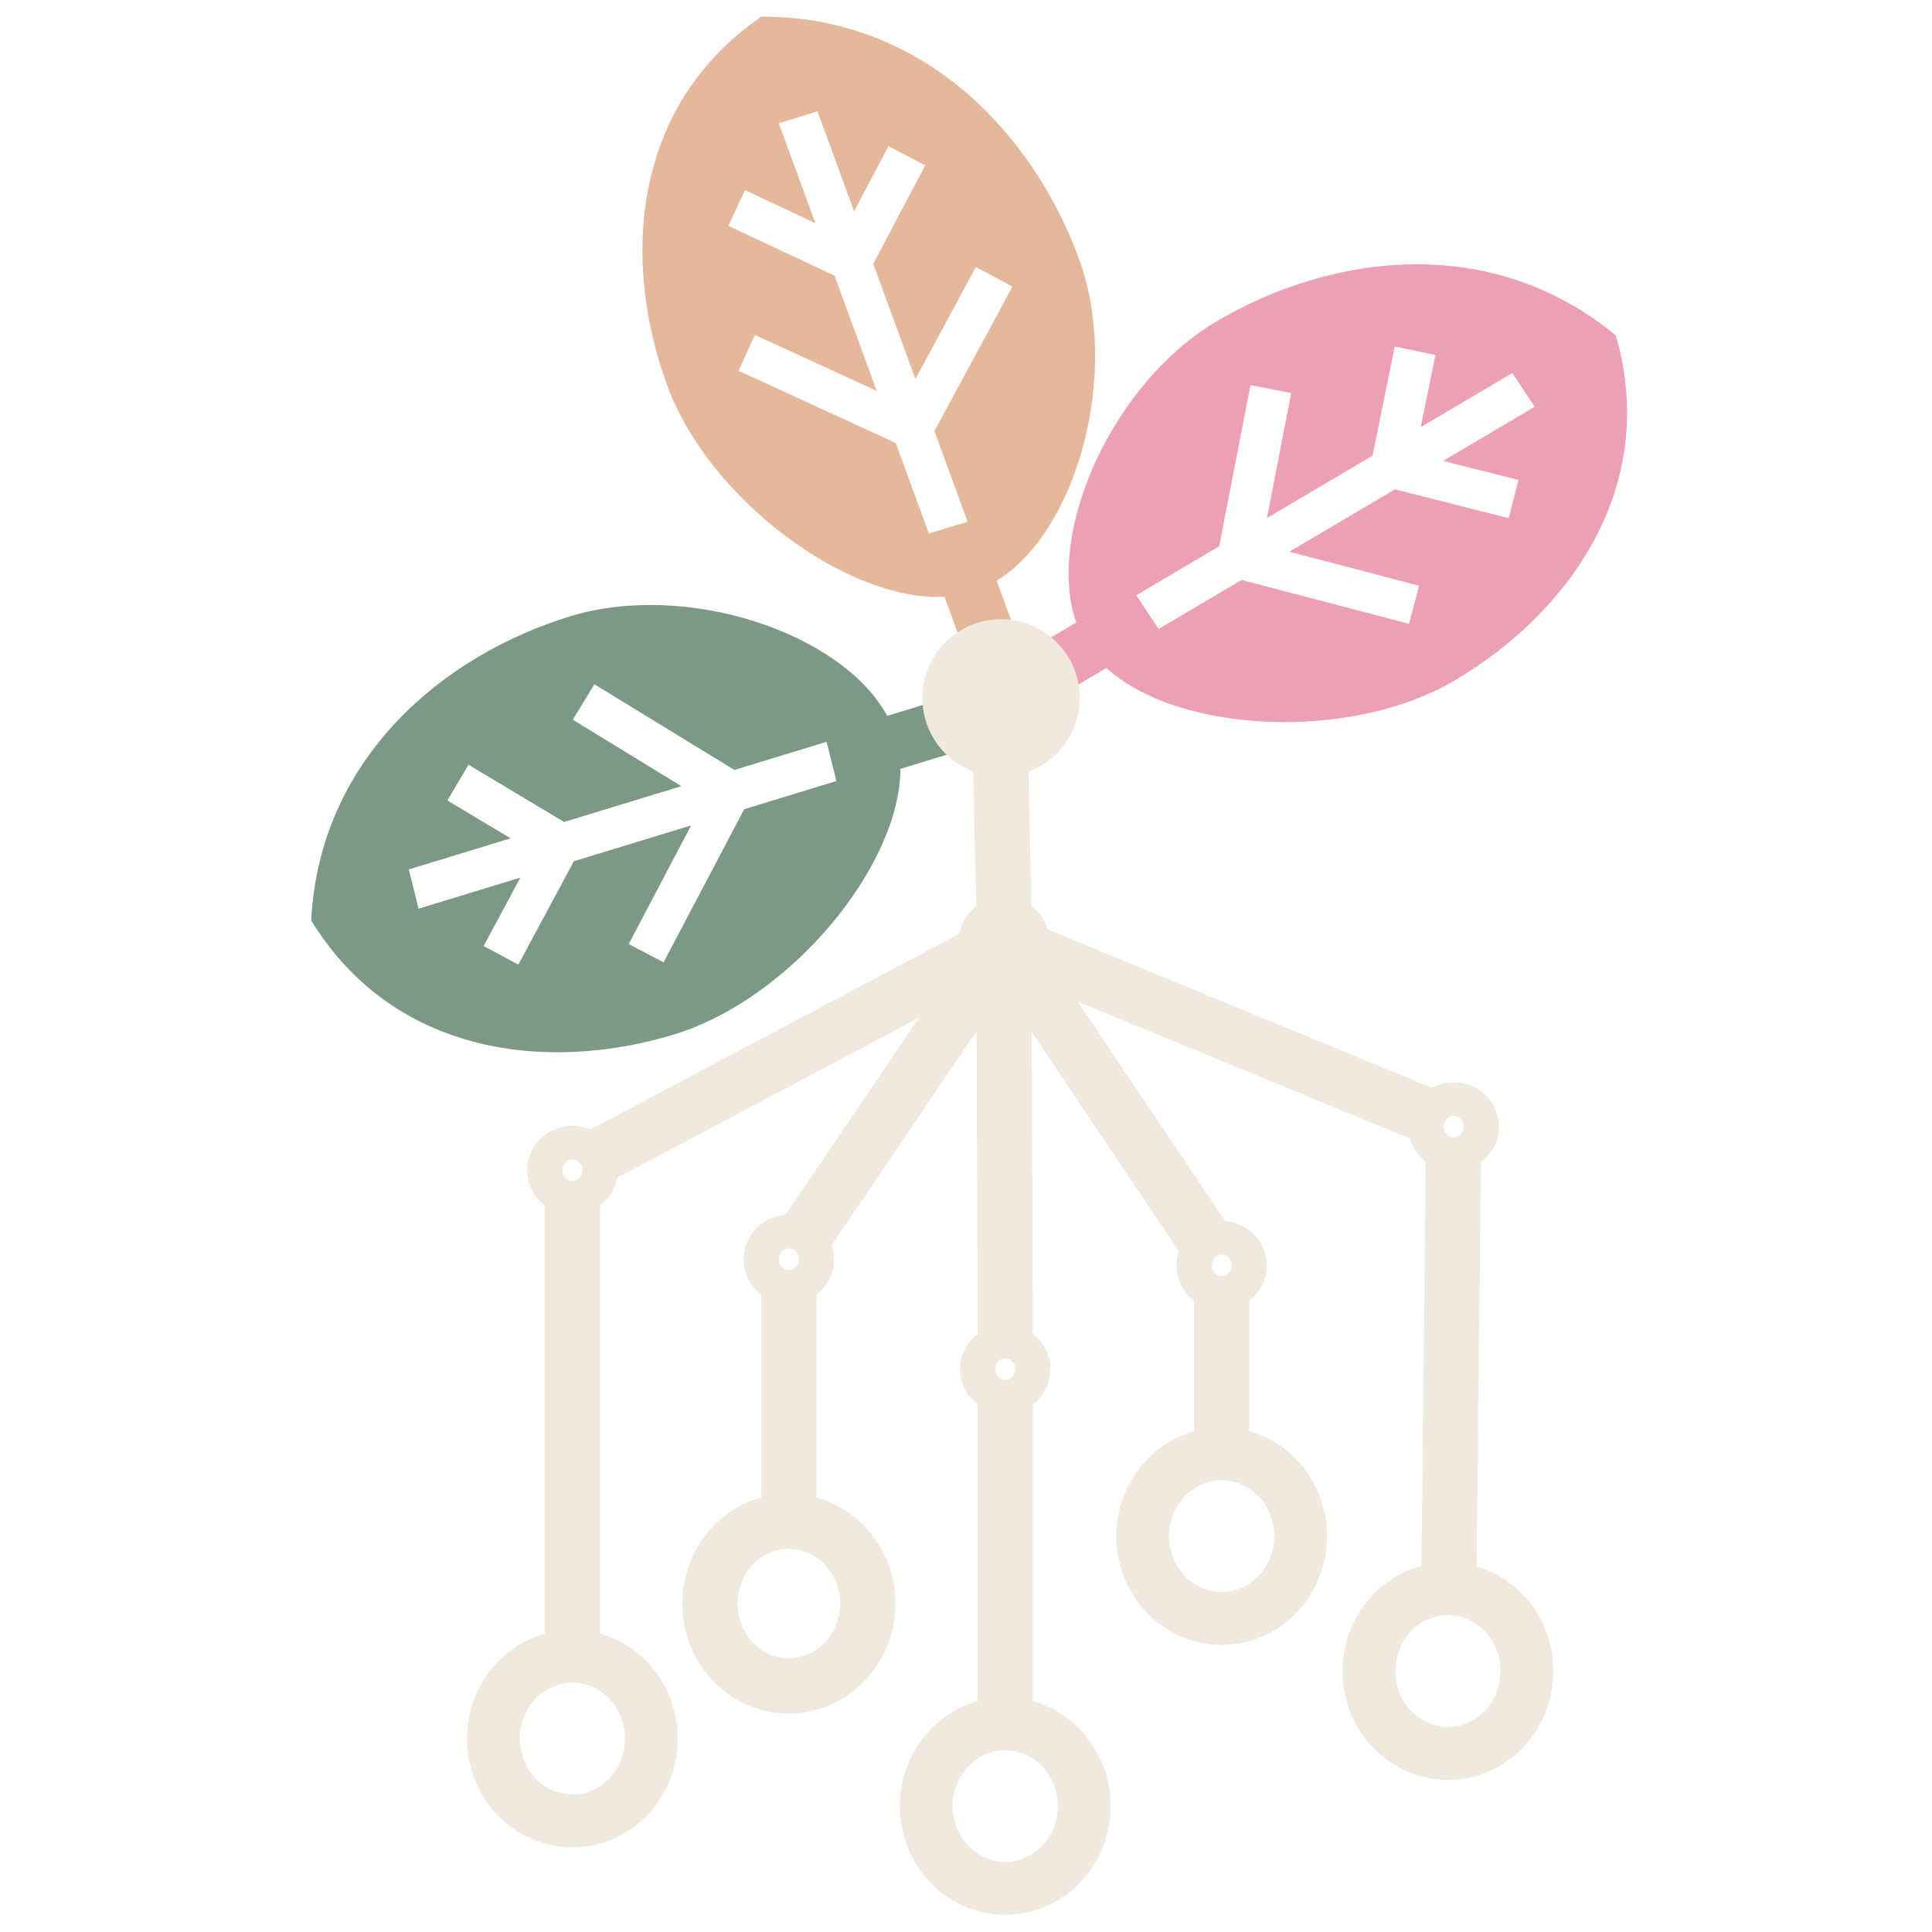
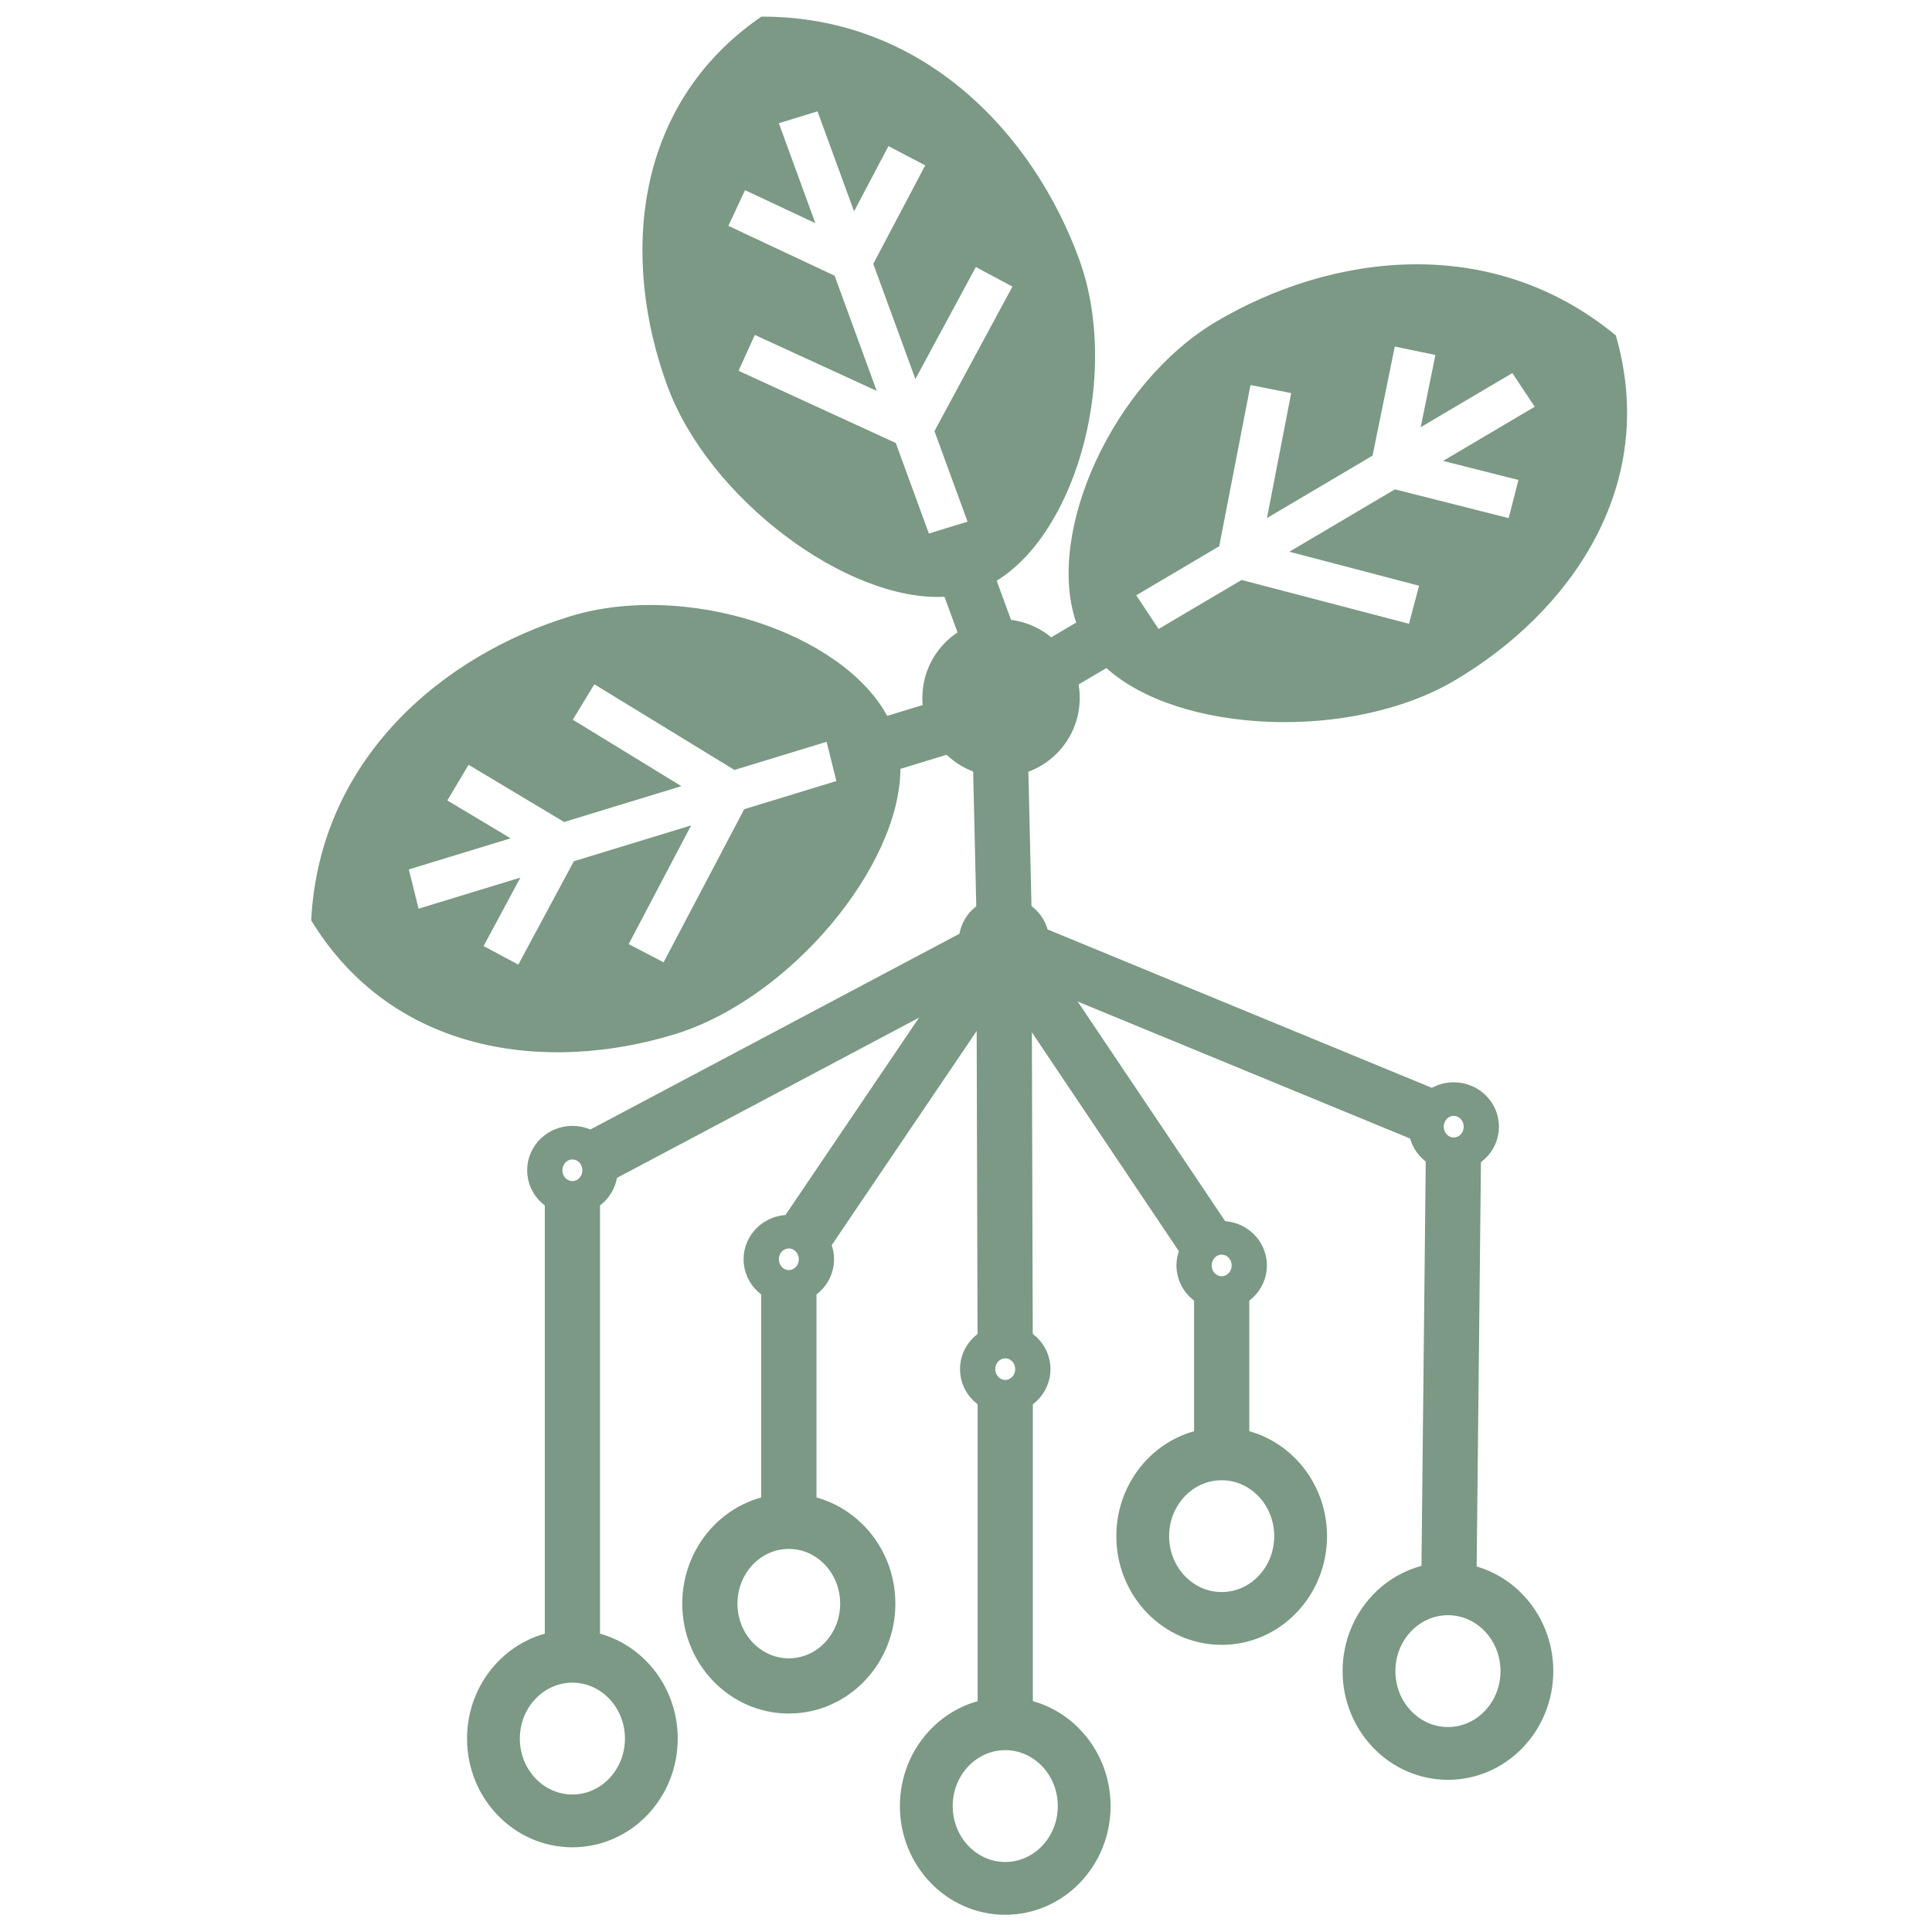
<svg xmlns="http://www.w3.org/2000/svg" width="350mm" height="350mm" viewBox="0 0 350 350" version="1.1" id="svg1" xml:space="preserve">
  <defs id="defs1" />
  <g id="layer1" transform="translate(27.06904,44.88737)">
-     <g id="root-2" style="fill:none;stroke:#efe9de;stroke-opacity:1">
-       <ellipse style="fill:none;fill-opacity:1;stroke:#efe9de;stroke-width:10;stroke-dasharray:none;stroke-opacity:1" id="path2-36-0" cx="115.833" cy="245.625" rx="14.302" ry="14.911" />
-       <path style="fill:none;fill-rule:evenodd;stroke:#efe9de;stroke-width:10.017;stroke-linecap:butt;stroke-linejoin:miter;stroke-dasharray:none;stroke-opacity:1" d="M 115.833,230.714 V 185.994" id="path21" />
-       <ellipse style="fill:none;fill-opacity:1;stroke:#efe9de;stroke-width:10;stroke-dasharray:none;stroke-opacity:1" id="path23-7" cx="115.833" cy="183.242" rx="3.195" ry="3.043" />
-       <path style="fill:none;fill-rule:evenodd;stroke:#efe9de;stroke-width:10;stroke-linecap:butt;stroke-linejoin:miter;stroke-dasharray:none;stroke-opacity:1" d="m 117.564,180.684 35.523,-52.48" id="path24" />
+     <g id="root-2" style="stroke:#7b9984;stroke-opacity:1;fill:none">
+       <ellipse style="fill:none;fill-opacity:1;stroke:#7b9984;stroke-width:10;stroke-dasharray:none;stroke-opacity:1" id="path2-36-0" cx="115.833" cy="245.625" rx="14.302" ry="14.911" />
+       <path style="fill:none;fill-rule:evenodd;stroke:#7b9984;stroke-width:10.017;stroke-linecap:butt;stroke-linejoin:miter;stroke-dasharray:none;stroke-opacity:1" d="M 115.833,230.714 V 185.994" id="path21" />
+       <ellipse style="fill:none;fill-opacity:1;stroke:#7b9984;stroke-width:10;stroke-dasharray:none;stroke-opacity:1" id="path23-7" cx="115.833" cy="183.242" rx="3.195" ry="3.043" />
+       <path style="fill:none;fill-rule:evenodd;stroke:#7b9984;stroke-width:10;stroke-linecap:butt;stroke-linejoin:miter;stroke-dasharray:none;stroke-opacity:1" d="m 117.564,180.684 35.523,-52.48" id="path24" />
    </g>
-     <g id="root-3" style="fill:none;stroke:#efe9de;stroke-opacity:1">
-       <ellipse style="fill:none;fill-opacity:1;stroke:#efe9de;stroke-width:9.565;stroke-dasharray:none;stroke-opacity:1" id="path2" cx="155.041" cy="282.3" rx="14.302" ry="14.911" />
-       <ellipse style="fill:none;fill-opacity:1;stroke:#efe9de;stroke-width:10;stroke-dasharray:none;stroke-opacity:1" id="path23-7-3" cx="155.041" cy="203.143" rx="3.195" ry="3.043" />
-       <path style="fill:none;fill-rule:evenodd;stroke:#efe9de;stroke-width:10;stroke-linecap:butt;stroke-linejoin:miter;stroke-dasharray:none;stroke-opacity:1" d="m 155.041,267.389 v -61.203" id="path25" />
-       <path style="fill:none;fill-rule:evenodd;stroke:#efe9de;stroke-width:10;stroke-linecap:butt;stroke-linejoin:miter;stroke-dasharray:none;stroke-opacity:1" d="m 155.032,200.1 -0.205,-71.41" id="path26" />
+     <g id="root-3" style="stroke:#7b9984;stroke-opacity:1;fill:none">
+       <ellipse style="fill:none;fill-opacity:1;stroke:#7b9984;stroke-width:9.565;stroke-dasharray:none;stroke-opacity:1" id="path2" cx="155.041" cy="282.3" rx="14.302" ry="14.911" />
+       <ellipse style="fill:none;fill-opacity:1;stroke:#7b9984;stroke-width:10;stroke-dasharray:none;stroke-opacity:1" id="path23-7-3" cx="155.041" cy="203.143" rx="3.195" ry="3.043" />
+       <path style="fill:none;fill-rule:evenodd;stroke:#7b9984;stroke-width:10;stroke-linecap:butt;stroke-linejoin:miter;stroke-dasharray:none;stroke-opacity:1" d="m 155.041,267.389 v -61.203" id="path25" />
+       <path style="fill:none;fill-rule:evenodd;stroke:#7b9984;stroke-width:10;stroke-linecap:butt;stroke-linejoin:miter;stroke-dasharray:none;stroke-opacity:1" d="m 155.032,200.1 -0.205,-71.41" id="path26" />
    </g>
-     <g id="root-1" style="fill:none;stroke:#efe9de;stroke-opacity:1">
-       <ellipse style="fill:none;fill-opacity:1;stroke:#efe9de;stroke-width:9.565;stroke-dasharray:none;stroke-opacity:1" id="path2-3" cx="76.625" cy="270.075" rx="14.302" ry="14.911" />
-       <ellipse style="fill:none;fill-opacity:1;stroke:#efe9de;stroke-width:10;stroke-dasharray:none;stroke-opacity:1" id="path23-7-5" cx="76.625" cy="167.12" rx="3.195" ry="3.043" />
-       <path style="fill:none;fill-rule:evenodd;stroke:#efe9de;stroke-width:10;stroke-linecap:butt;stroke-linejoin:miter;stroke-dasharray:none;stroke-opacity:1" d="M 76.625,255.164 V 170.163" id="path27" />
-       <path style="fill:none;fill-rule:evenodd;stroke:#efe9de;stroke-width:10;stroke-linecap:butt;stroke-linejoin:miter;stroke-dasharray:none;stroke-opacity:1" d="M 79.416,165.639 152.026,127.127" id="path28" />
+     <g id="root-1" style="fill:none;fill-opacity:1;stroke:#7b9984;stroke-opacity:1">
+       <ellipse style="fill:none;fill-opacity:1;stroke:#7b9984;stroke-width:9.565;stroke-dasharray:none;stroke-opacity:1" id="path2-3" cx="76.625" cy="270.075" rx="14.302" ry="14.911" />
+       <ellipse style="fill:none;fill-opacity:1;stroke:#7b9984;stroke-width:10;stroke-dasharray:none;stroke-opacity:1" id="path23-7-5" cx="76.625" cy="167.12" rx="3.195" ry="3.043" />
+       <path style="fill:none;fill-opacity:1;fill-rule:evenodd;stroke:#7b9984;stroke-width:10;stroke-linecap:butt;stroke-linejoin:miter;stroke-dasharray:none;stroke-opacity:1" d="M 76.625,255.164 V 170.163" id="path27" />
+       <path style="fill:none;fill-opacity:1;fill-rule:evenodd;stroke:#7b9984;stroke-width:10;stroke-linecap:butt;stroke-linejoin:miter;stroke-dasharray:none;stroke-opacity:1" d="M 79.416,165.639 152.026,127.127" id="path28" />
    </g>
-     <g id="root-4" style="fill:none;stroke:#efe9de;stroke-opacity:1">
-       <ellipse style="fill:none;fill-opacity:1;stroke:#efe9de;stroke-width:9.565;stroke-dasharray:none;stroke-opacity:1" id="path2-36-1" cx="194.249" cy="233.4" rx="14.302" ry="14.911" />
-       <ellipse style="fill:none;fill-opacity:1;stroke:#efe9de;stroke-width:10;stroke-dasharray:none;stroke-opacity:1" id="path23-7-30" cx="194.249" cy="184.358" rx="3.195" ry="3.043" />
-       <path style="fill:none;fill-rule:evenodd;stroke:#efe9de;stroke-width:10;stroke-linecap:butt;stroke-linejoin:miter;stroke-dasharray:none;stroke-opacity:1" d="M 194.249,218.489 V 187.401" id="path29" />
-       <path style="fill:none;fill-rule:evenodd;stroke:#efe9de;stroke-width:10;stroke-linecap:butt;stroke-linejoin:miter;stroke-dasharray:none;stroke-opacity:1" d="M 192.527,181.794 156.54,128.21" id="path30" />
+     <g id="root-4" style="stroke:#7b9984;stroke-opacity:1;fill:none;fill-opacity:1">
+       <ellipse style="fill:none;fill-opacity:1;stroke:#7b9984;stroke-width:9.565;stroke-dasharray:none;stroke-opacity:1" id="path2-36-1" cx="194.249" cy="233.4" rx="14.302" ry="14.911" />
+       <ellipse style="fill:none;fill-opacity:1;stroke:#7b9984;stroke-width:10;stroke-dasharray:none;stroke-opacity:1" id="path23-7-30" cx="194.249" cy="184.358" rx="3.195" ry="3.043" />
+       <path style="fill:none;fill-opacity:1;fill-rule:evenodd;stroke:#7b9984;stroke-width:10;stroke-linecap:butt;stroke-linejoin:miter;stroke-dasharray:none;stroke-opacity:1" d="M 194.249,218.489 V 187.401" id="path29" />
+       <path style="fill:none;fill-opacity:1;fill-rule:evenodd;stroke:#7b9984;stroke-width:10;stroke-linecap:butt;stroke-linejoin:miter;stroke-dasharray:none;stroke-opacity:1" d="M 192.527,181.794 156.54,128.21" id="path30" />
    </g>
-     <g id="root-5" style="fill:none;stroke:#efe9de;stroke-opacity:1">
-       <ellipse style="fill:none;fill-opacity:1;stroke:#efe9de;stroke-width:9.565;stroke-dasharray:none;stroke-opacity:1" id="path2-36" cx="235.241" cy="257.85" rx="14.302" ry="14.911" />
-       <ellipse style="fill:none;fill-opacity:1;stroke:#efe9de;stroke-width:10;stroke-dasharray:none;stroke-opacity:1" id="path23-7-8" cx="236.286" cy="159.222" rx="3.195" ry="3.043" />
-       <path style="fill:none;fill-rule:evenodd;stroke:#efe9de;stroke-width:10;stroke-linecap:butt;stroke-linejoin:miter;stroke-dasharray:none;stroke-opacity:1" d="M 235.399,242.94 236.253,162.265" id="path31" />
-       <path style="fill:none;fill-rule:evenodd;stroke:#efe9de;stroke-width:10;stroke-linecap:butt;stroke-linejoin:miter;stroke-dasharray:none;stroke-opacity:1" d="M 233.353,158.014 157.75,126.855" id="path32" />
+     <g id="root-5" style="stroke:#7b9984;stroke-opacity:1;fill:none;fill-opacity:1">
+       <ellipse style="fill:none;fill-opacity:1;stroke:#7b9984;stroke-width:9.565;stroke-dasharray:none;stroke-opacity:1" id="path2-36" cx="235.241" cy="257.85" rx="14.302" ry="14.911" />
+       <ellipse style="fill:none;fill-opacity:1;stroke:#7b9984;stroke-width:10;stroke-dasharray:none;stroke-opacity:1" id="path23-7-8" cx="236.286" cy="159.222" rx="3.195" ry="3.043" />
+       <path style="fill:none;fill-opacity:1;fill-rule:evenodd;stroke:#7b9984;stroke-width:10;stroke-linecap:butt;stroke-linejoin:miter;stroke-dasharray:none;stroke-opacity:1" d="M 235.399,242.94 236.253,162.265" id="path31" />
+       <path style="fill:none;fill-opacity:1;fill-rule:evenodd;stroke:#7b9984;stroke-width:10;stroke-linecap:butt;stroke-linejoin:miter;stroke-dasharray:none;stroke-opacity:1" d="M 233.353,158.014 157.75,126.855" id="path32" />
    </g>
-     <g id="leaf-right" transform="matrix(0.192401,0.04413615,-0.04187937,0.1825631,174.6352,-11.15517)" style="fill:#eda0b4;fill-opacity:1">
-       <path class="st0" d="M 480.013,31.996 C 346.56,-38.363 208.263,16.902 119.997,105.168 39.606,185.574 10.044,341.339 56.278,419.37 l -56.281,56.281 36.359,36.344 56.281,-56.266 c 78.031,46.219 233.797,16.672 314.188,-63.718 88.281,-88.265 143.547,-226.578 73.188,-360.015 z m -58.328,195.421 -107.656,-2.516 -81.641,81.641 123.031,3.984 -1.234,38.063 -158.719,-5.109 -64.188,64.172 -26.922,-26.922 64.172,-64.188 -5.109,-158.719 38.063,-1.234 3.969,123.031 81.641,-81.641 -2.5,-107.656 38.078,-0.875 1.656,71.297 70.859,-70.859 26.938,26.922 -70.859,70.875 71.313,1.656 z" id="path1" style="fill:#eda0b4;fill-opacity:1" />
+     <g id="leaf-right" transform="matrix(0.192401,0.04413615,-0.04187937,0.1825631,174.6352,-11.15517)">
+       <path class="st0" d="M 480.013,31.996 C 346.56,-38.363 208.263,16.902 119.997,105.168 39.606,185.574 10.044,341.339 56.278,419.37 l -56.281,56.281 36.359,36.344 56.281,-56.266 c 78.031,46.219 233.797,16.672 314.188,-63.718 88.281,-88.265 143.547,-226.578 73.188,-360.015 z m -58.328,195.421 -107.656,-2.516 -81.641,81.641 123.031,3.984 -1.234,38.063 -158.719,-5.109 -64.188,64.172 -26.922,-26.922 64.172,-64.188 -5.109,-158.719 38.063,-1.234 3.969,123.031 81.641,-81.641 -2.5,-107.656 38.078,-0.875 1.656,71.297 70.859,-70.859 26.938,26.922 -70.859,70.875 71.313,1.656 z" id="path1" style="fill:#7b9984;fill-opacity:1" />
    </g>
    <g id="leaf-left" transform="matrix(-0.0972435,0.1717843,0.1630006,0.09227123,70.76956,36.43764)" style="fill:#7b9984;fill-opacity:1">
      <path class="st0" d="M 480.013,31.996 C 346.56,-38.363 208.263,16.902 119.997,105.168 39.606,185.574 10.044,341.339 56.278,419.37 l -56.281,56.281 36.359,36.344 56.281,-56.266 c 78.031,46.219 233.797,16.672 314.188,-63.718 88.281,-88.265 143.547,-226.578 73.188,-360.015 z m -58.328,195.421 -107.656,-2.516 -81.641,81.641 123.031,3.984 -1.234,38.063 -158.719,-5.109 -64.188,64.172 -26.922,-26.922 64.172,-64.188 -5.109,-158.719 38.063,-1.234 3.969,123.031 81.641,-81.641 -2.5,-107.656 38.078,-0.875 1.656,71.297 70.859,-70.859 26.938,26.922 -70.859,70.875 71.313,1.656 z" id="path1-6" style="fill:#7b9984;fill-opacity:1" />
    </g>
-     <g id="leaf-center" transform="matrix(-0.1767905,-0.0878138,-0.0833237,0.1677508,198.3838,-5.090269)" style="fill:#e5b79b;fill-opacity:1">
-       <path class="st0" d="M 480.013,31.996 C 346.56,-38.363 208.263,16.902 119.997,105.168 39.606,185.574 10.044,341.339 56.278,419.37 l -56.281,56.281 36.359,36.344 56.281,-56.266 c 78.031,46.219 233.797,16.672 314.188,-63.718 88.281,-88.265 143.547,-226.578 73.188,-360.015 z m -58.328,195.421 -107.656,-2.516 -81.641,81.641 123.031,3.984 -1.234,38.063 -158.719,-5.109 -64.188,64.172 -26.922,-26.922 64.172,-64.188 -5.109,-158.719 38.063,-1.234 3.969,123.031 81.641,-81.641 -2.5,-107.656 38.078,-0.875 1.656,71.297 70.859,-70.859 26.938,26.922 -70.859,70.875 71.313,1.656 z" id="path1-6-4" style="fill:#e5b79b;fill-opacity:1" />
+     <g id="leaf-center" transform="matrix(-0.1767905,-0.0878138,-0.0833237,0.1677508,198.3838,-5.090269)" style="fill:#7b9984;fill-opacity:1">
+       <path class="st0" d="M 480.013,31.996 C 346.56,-38.363 208.263,16.902 119.997,105.168 39.606,185.574 10.044,341.339 56.278,419.37 l -56.281,56.281 36.359,36.344 56.281,-56.266 c 78.031,46.219 233.797,16.672 314.188,-63.718 88.281,-88.265 143.547,-226.578 73.188,-360.015 z m -58.328,195.421 -107.656,-2.516 -81.641,81.641 123.031,3.984 -1.234,38.063 -158.719,-5.109 -64.188,64.172 -26.922,-26.922 64.172,-64.188 -5.109,-158.719 38.063,-1.234 3.969,123.031 81.641,-81.641 -2.5,-107.656 38.078,-0.875 1.656,71.297 70.859,-70.859 26.938,26.922 -70.859,70.875 71.313,1.656 z" id="path1-6-4" style="fill:#7b9984;fill-opacity:1" />
    </g>
-     <g id="stem" style="fill:#efe9de;fill-opacity:1;stroke:#efe9de;stroke-opacity:1">
-       <path style="fill:#efe9de;fill-opacity:1;stroke:#efe9de;stroke-width:10;stroke-dasharray:none;stroke-opacity:1" d="m 154.068,87.874 0.891,38.567" id="path20" />
-       <ellipse style="fill:#efe9de;fill-opacity:1;stroke:#efe9de;stroke-width:10;stroke-dasharray:none;stroke-opacity:1" id="path23" cx="154.818" cy="125.647" rx="3.195" ry="3.043" />
-       <ellipse style="fill:#efe9de;fill-opacity:1;stroke:#efe9de;stroke-width:10;stroke-dasharray:none;stroke-opacity:1" id="path33" cx="154.28" cy="81.551" rx="9.253" ry="9.253" />
+     <g id="stem" style="fill:#7b9984;fill-opacity:1;stroke:#7b9984;stroke-opacity:1">
+       <path style="fill:#7b9984;fill-opacity:1;stroke:#7b9984;stroke-width:10;stroke-dasharray:none;stroke-opacity:1" d="m 154.068,87.874 0.891,38.567" id="path20" />
+       <ellipse style="fill:#7b9984;fill-opacity:1;stroke:#7b9984;stroke-width:10;stroke-dasharray:none;stroke-opacity:1" id="path23" cx="154.818" cy="125.647" rx="3.195" ry="3.043" />
+       <ellipse style="fill:#7b9984;fill-opacity:1;stroke:#7b9984;stroke-width:10;stroke-dasharray:none;stroke-opacity:1" id="path33" cx="154.28" cy="81.551" rx="9.253" ry="9.253" />
    </g>
  </g>
  <style type="text/css" id="style1">

	.st0{fill:#000000;}

</style>
</svg>
